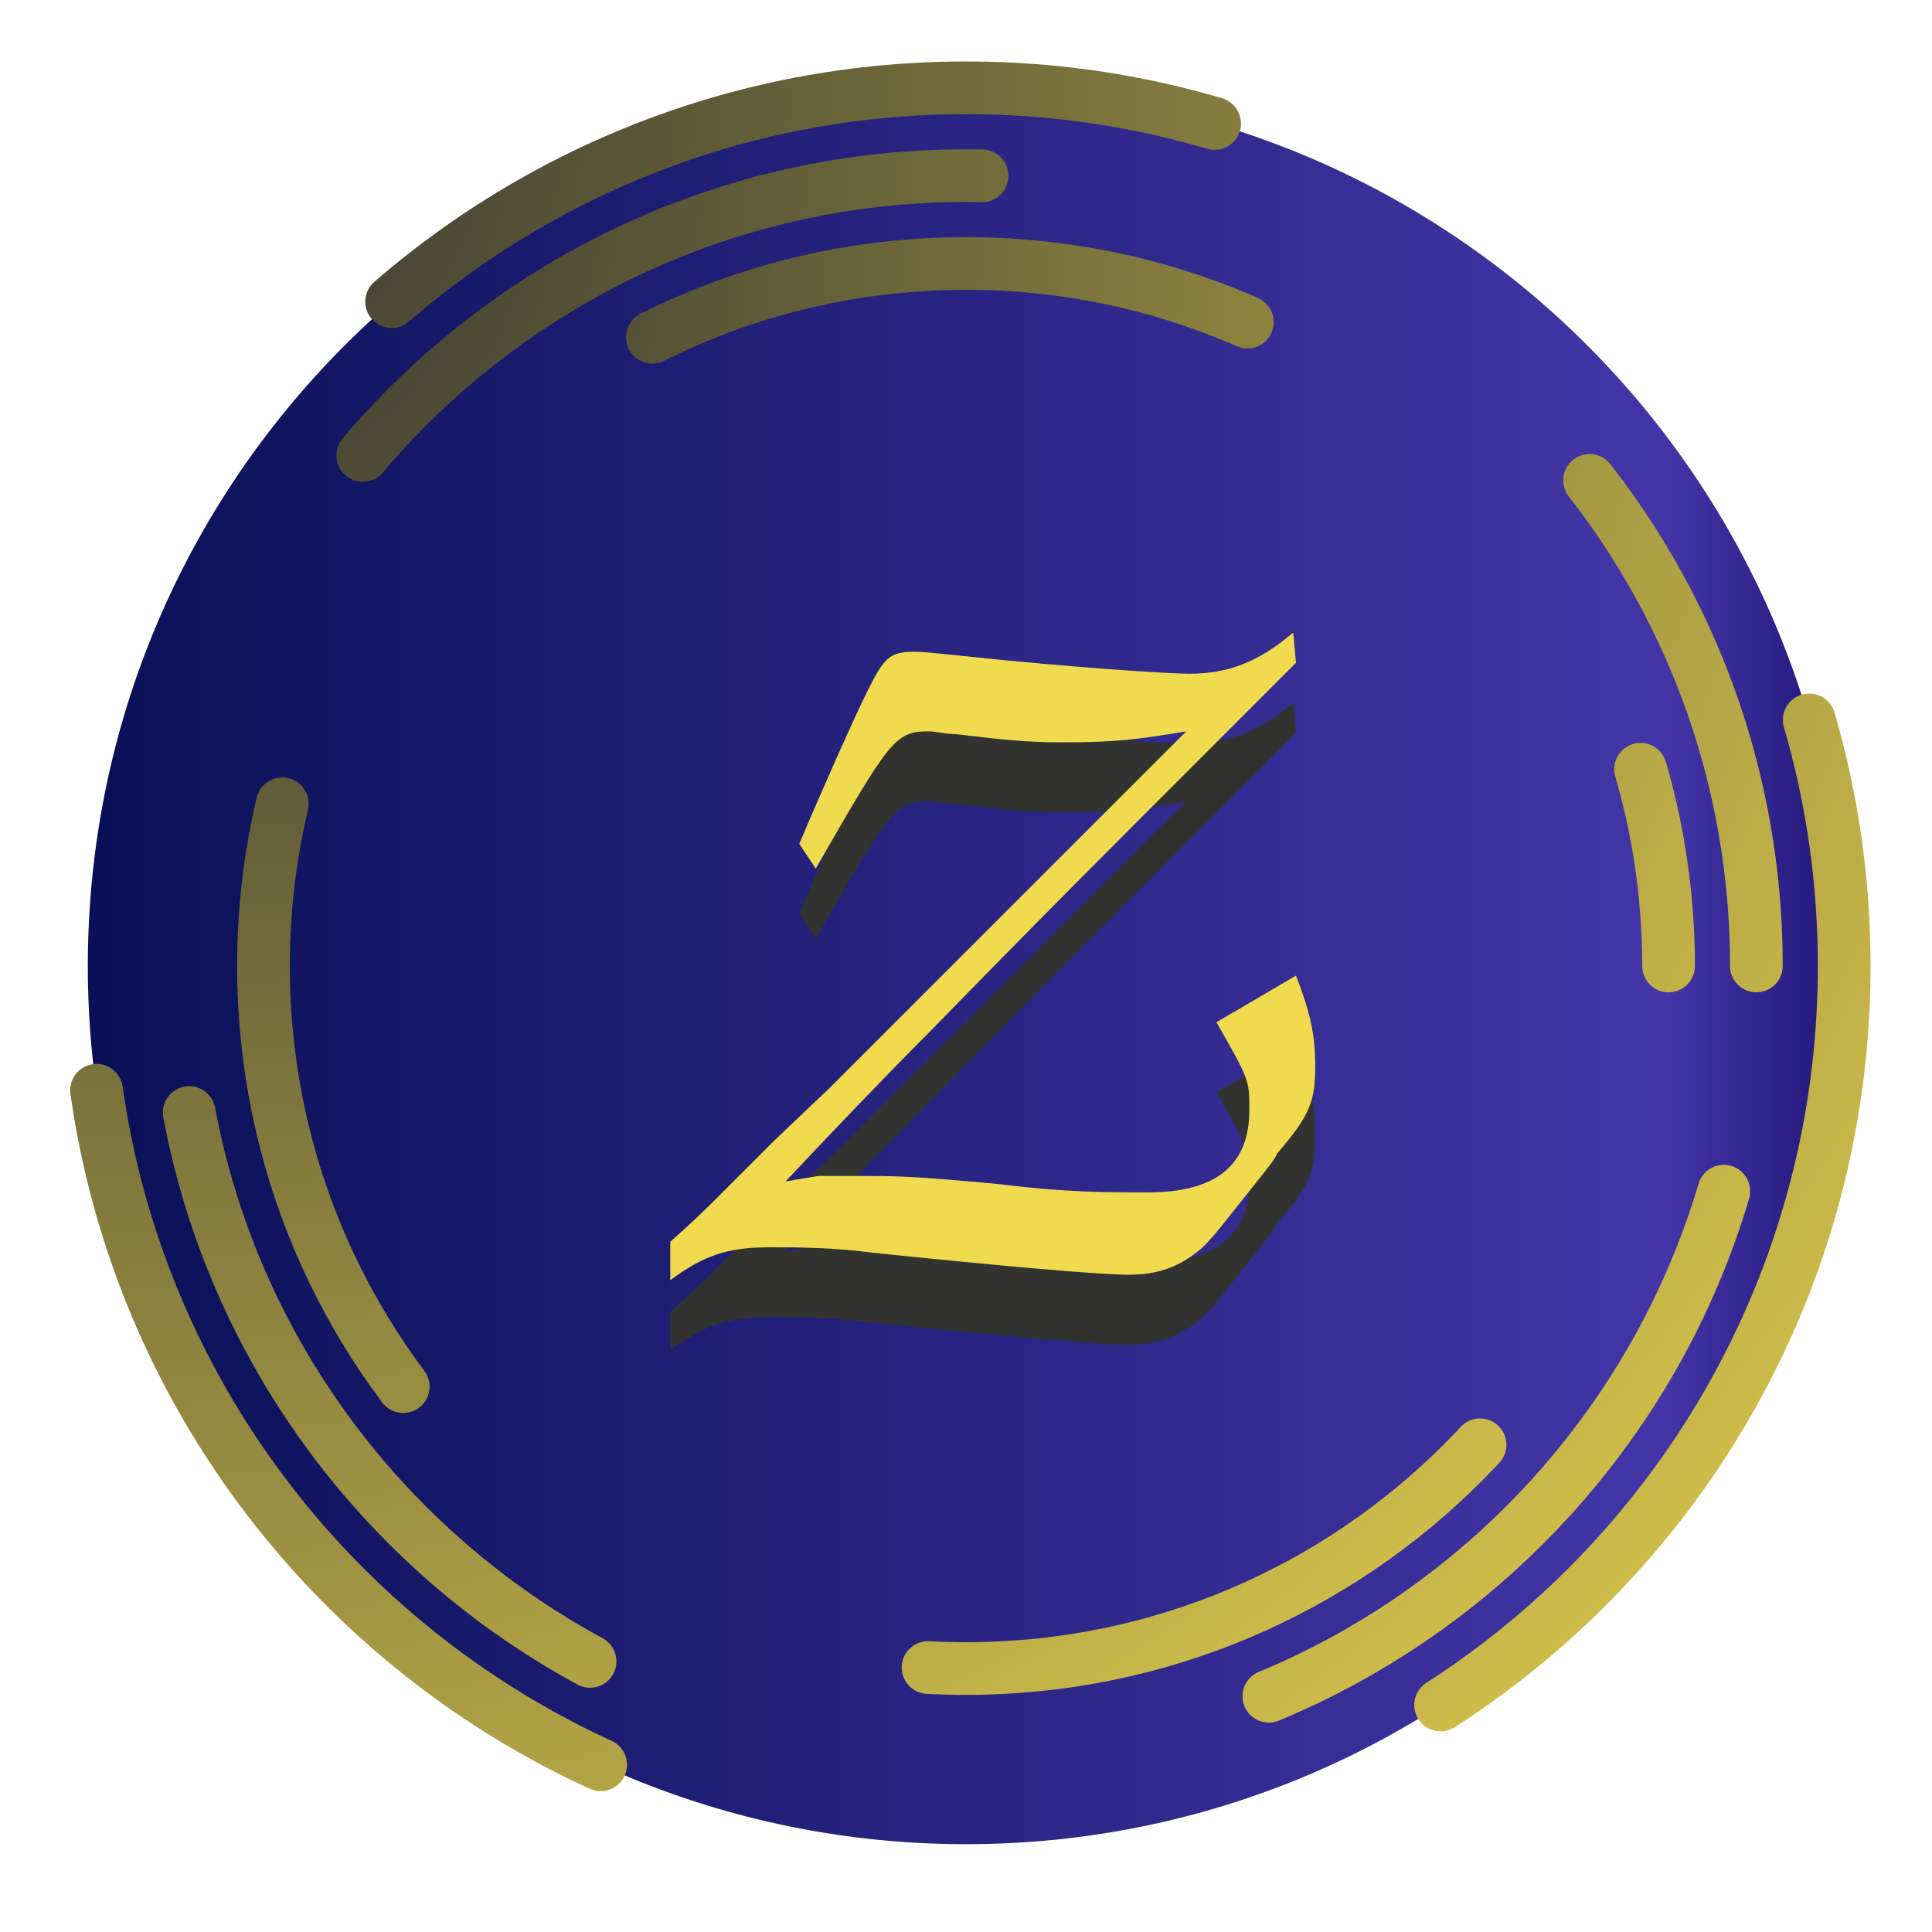
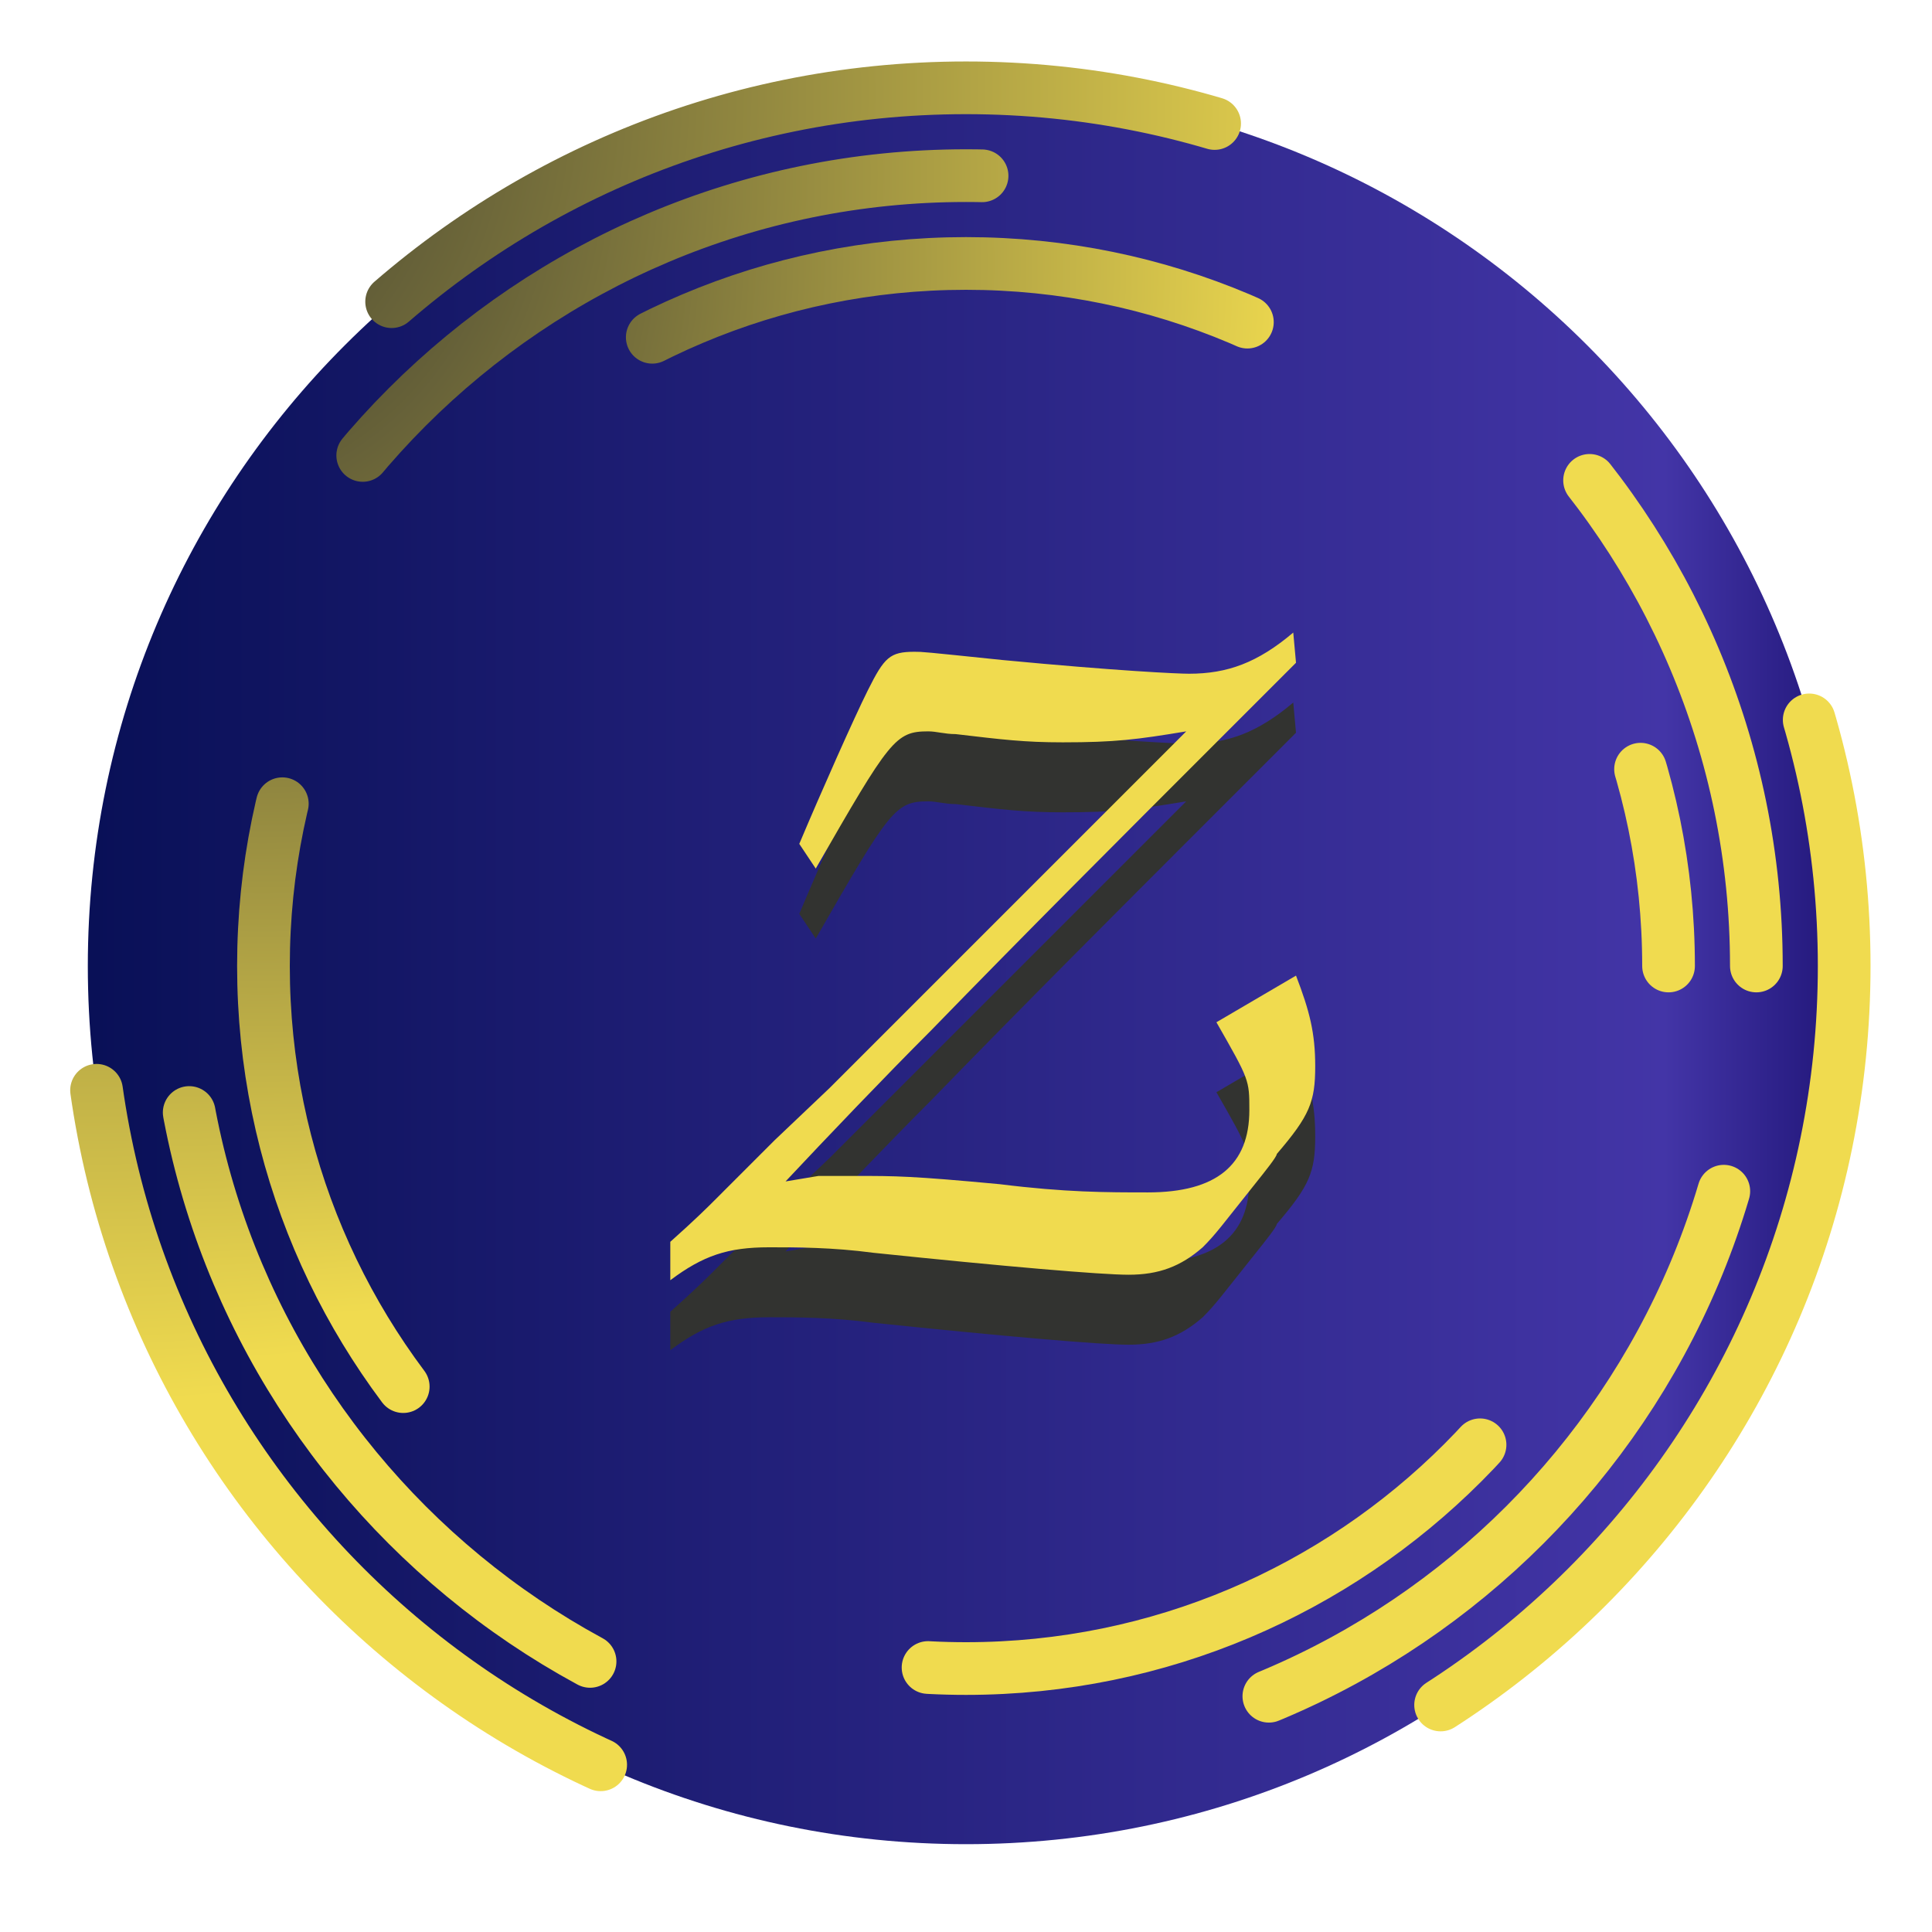
<svg xmlns="http://www.w3.org/2000/svg" viewBox="-5.5 -5.5 11 11" width="64" height="64">
  <defs>
    <linearGradient id="grad">
      <stop offset="0%" style="stop-color:#091057;stop-opacity:1" />
      <stop offset="90%" style="stop-color:#4335a7;stop-opacity:1" />
      <stop offset="100%" style="stop-color:#22177a;stop-opacity:1" />
    </linearGradient>
    <radialGradient id="arc-grad" cx="0" cy="0" r="1.5">
      <stop offset="0%" style="stop-color:#323330;" />
-       <stop offset="100%" style="stop-color:#f0db4f;" />
+       <stop offset="50%" style="stop-color:#f0db4f;" />
    </radialGradient>
  </defs>
  <style>
    text{
        font:italic 6px cursive;
        text-anchor:middle;
        dominant-baseline:middle
    }
    circle{
     stroke-linecap : round;   
    }
  </style>
  <circle r="5" fill="url(#grad)" stroke="url(#arc-grad)" stroke-width=".3" stroke-dasharray="5" stroke-dashoffset="20" />
  <circle r="4.5" stroke="url(#arc-grad)" fill="none" stroke-width=".3" stroke-dasharray="4" stroke-dashoffset="6.7" />
  <circle r="4" stroke="url(#arc-grad)" fill="none" stroke-width=".3" stroke-dasharray="3.5" stroke-dashoffset="-17" />
  <text x="-.2" y=".5" fill="#323330">Z</text>
  <text x="-.2" y=".1" fill="#f0db4f">Z</text>
</svg>
